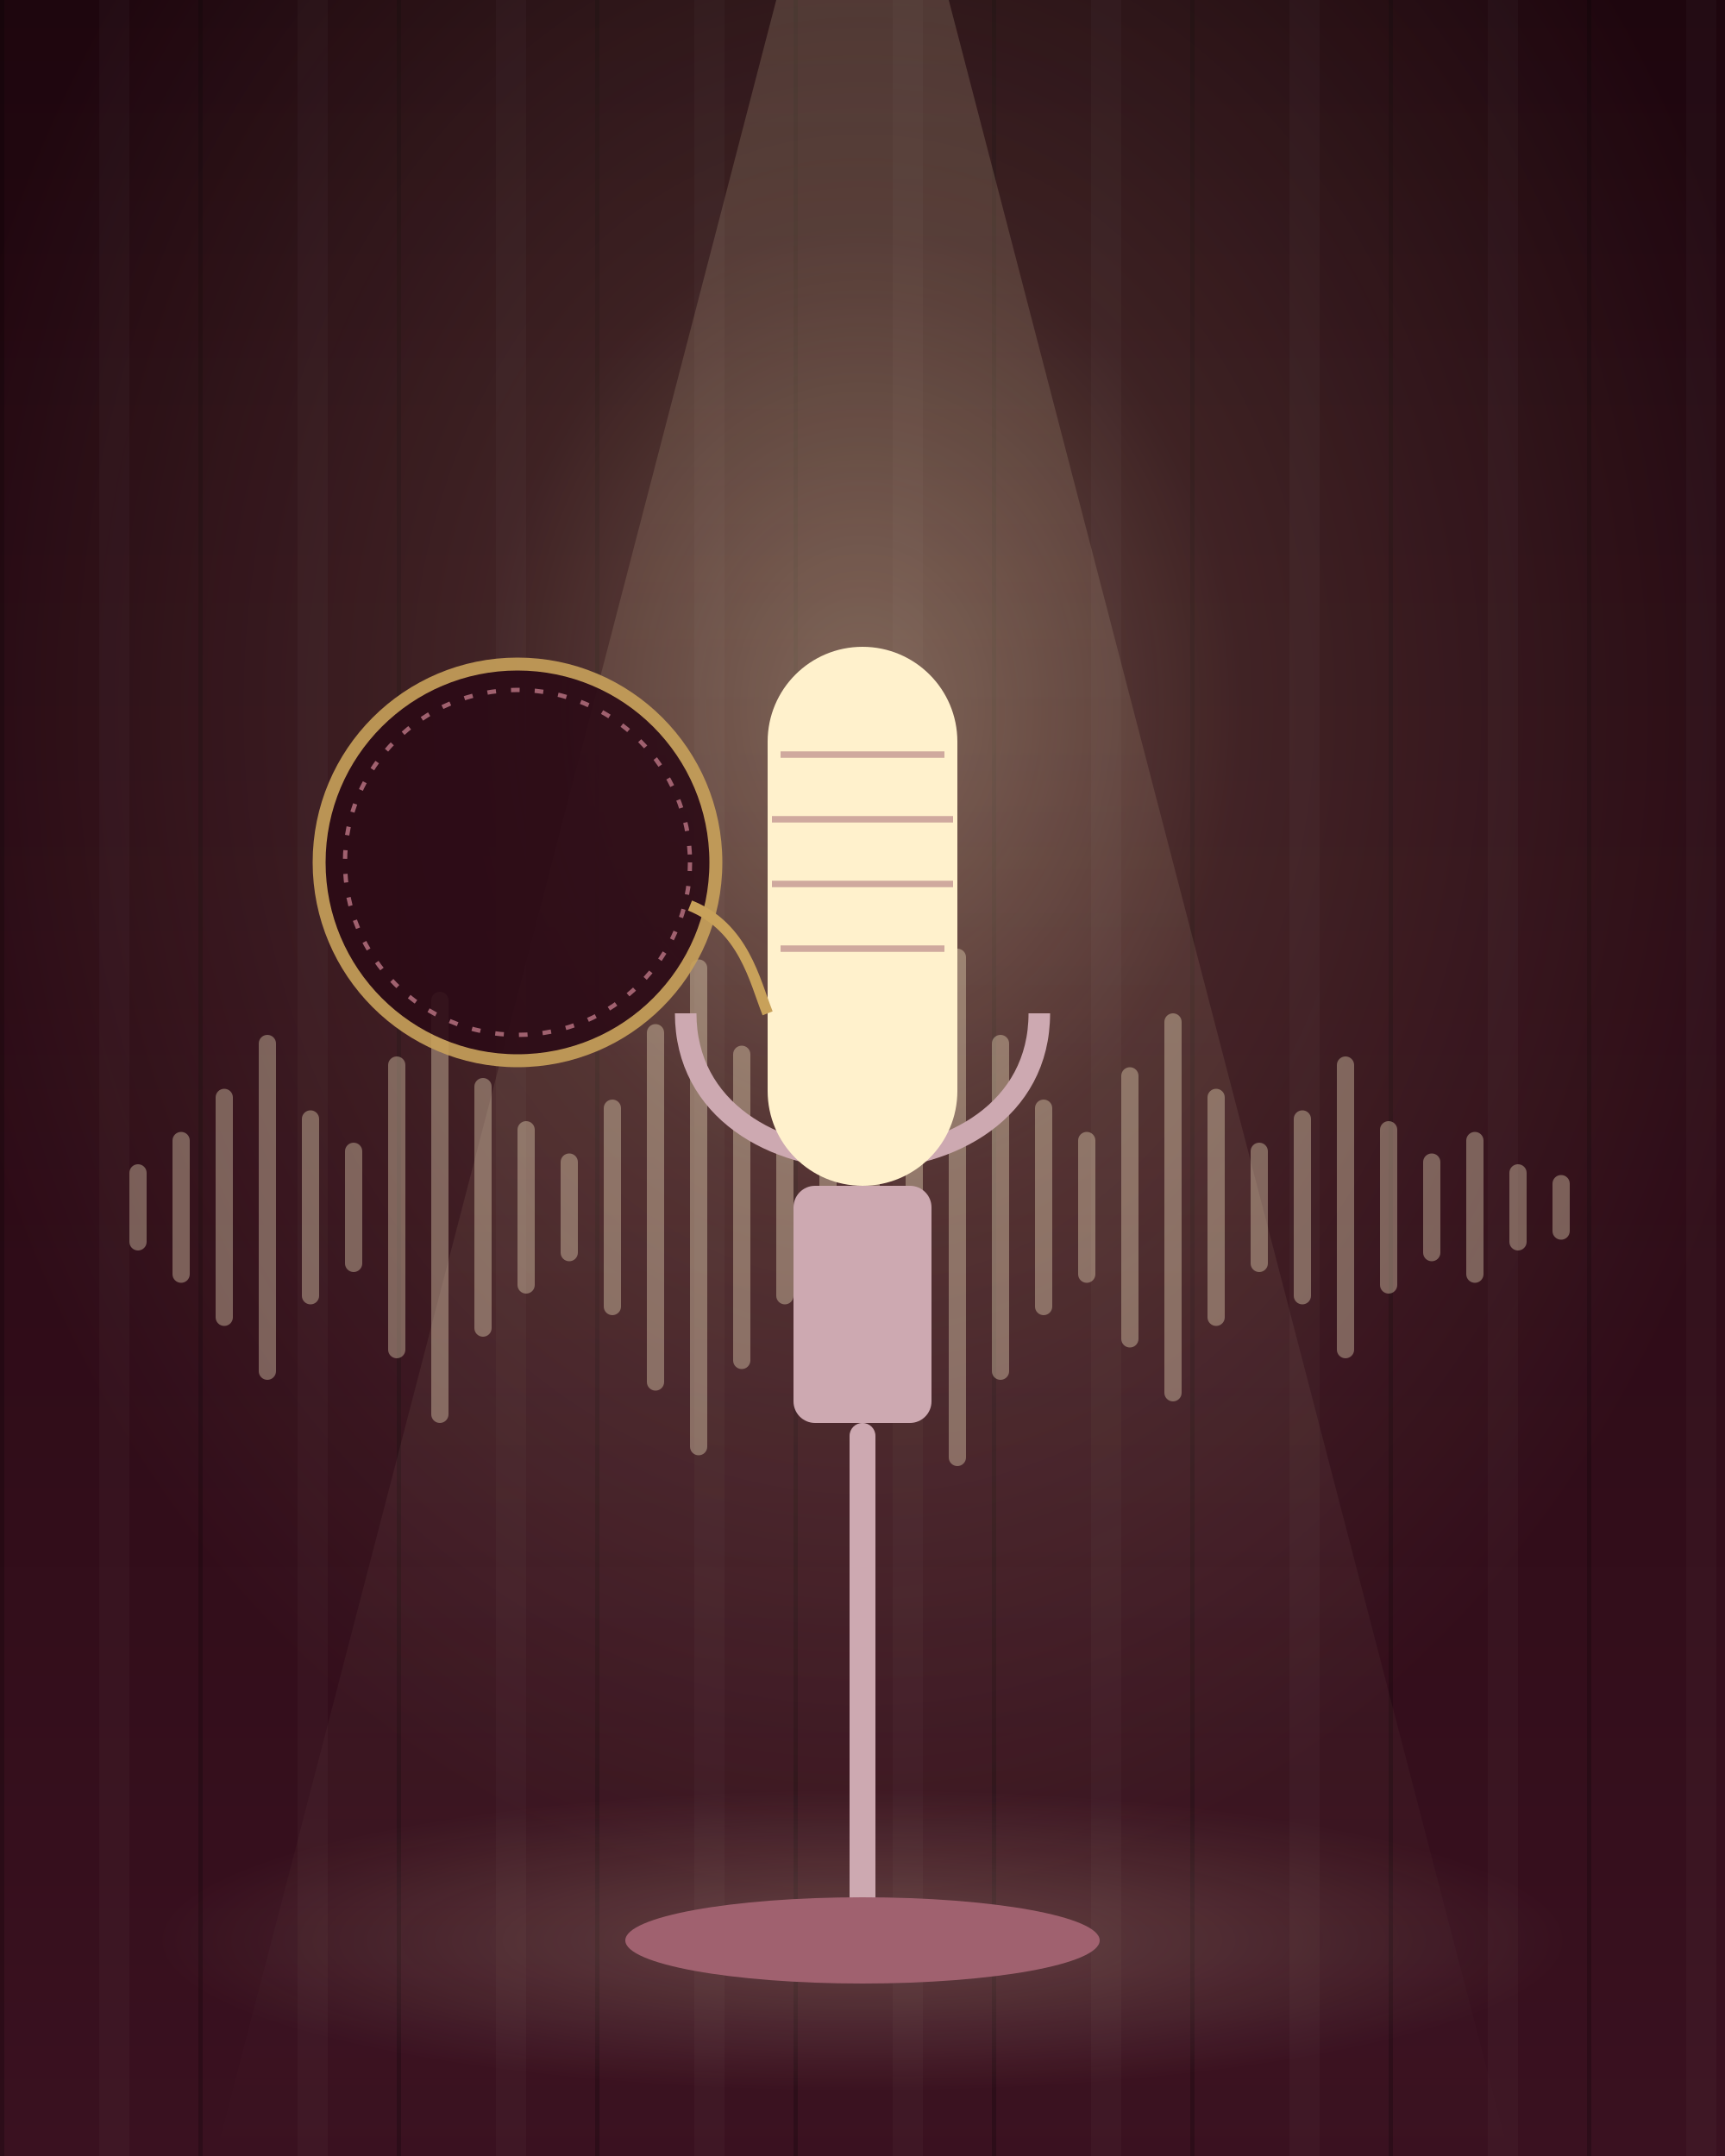
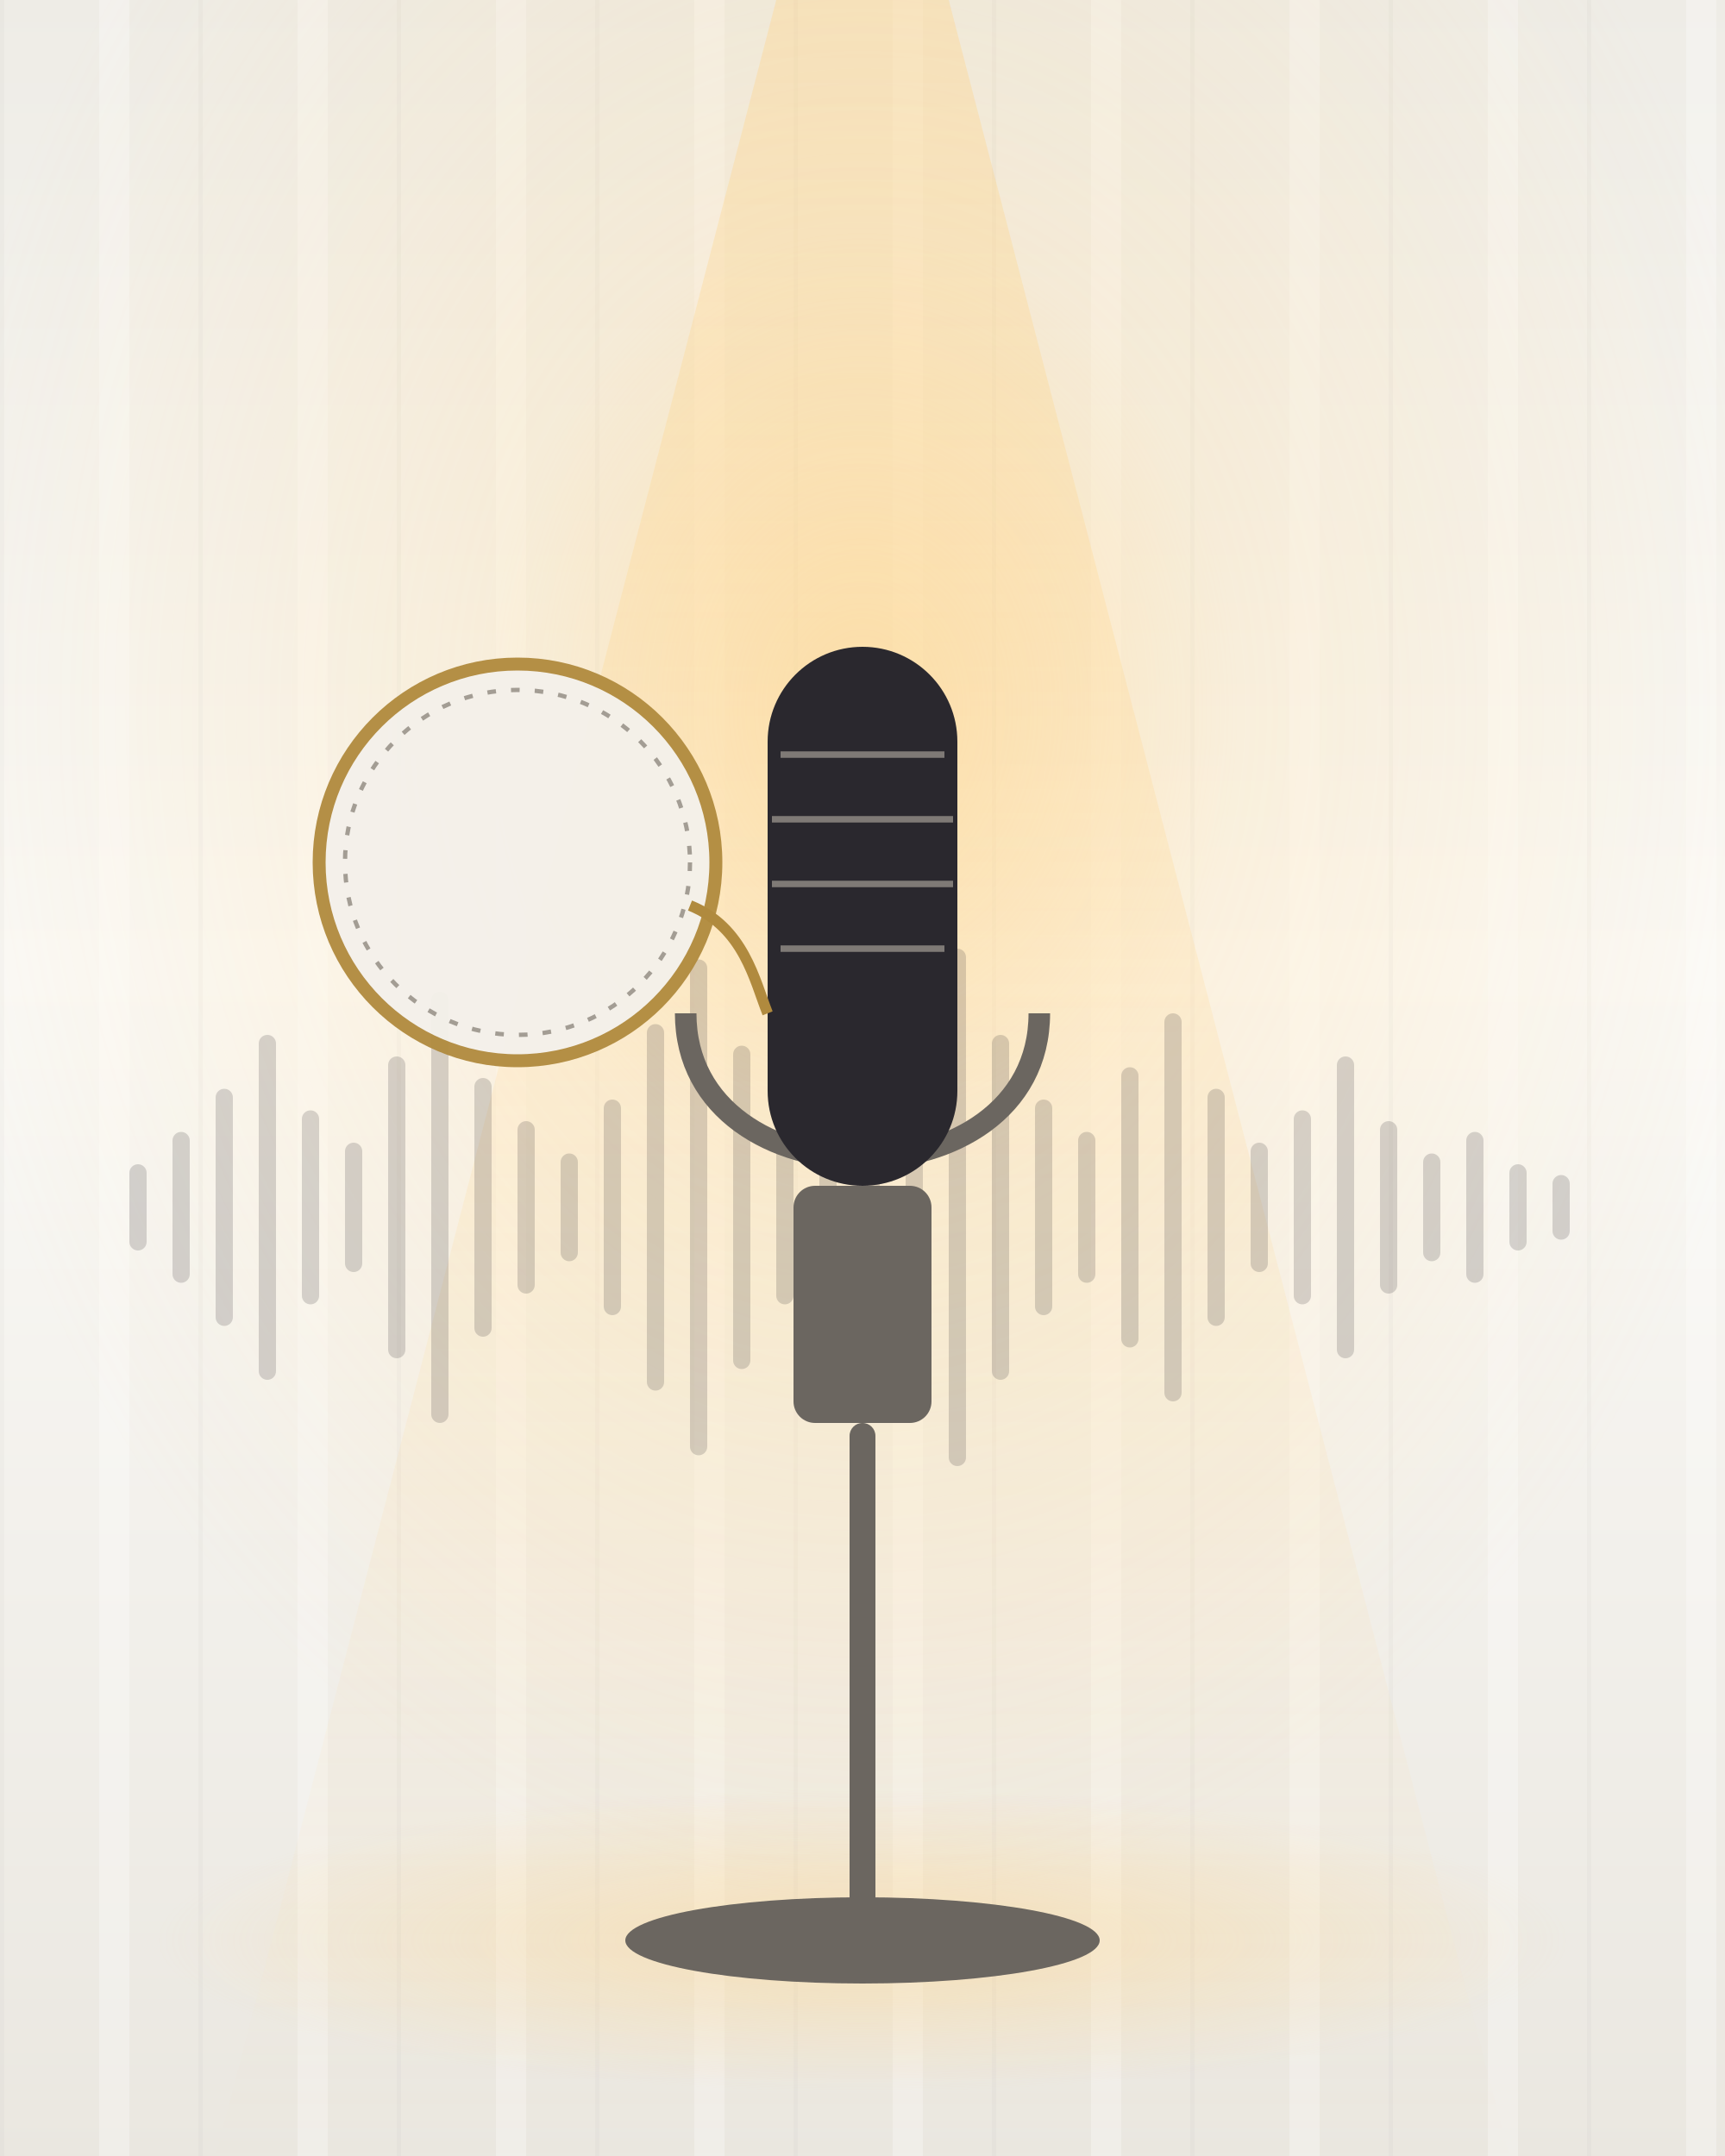
<svg xmlns="http://www.w3.org/2000/svg" viewBox="0 0 800 1000" width="800" height="1000">
  <defs>
    <linearGradient id="bg" x1="0" y1="0" x2="0" y2="1">
-       <stop offset="0" stop-color="#1E060E" />
-       <stop offset=".45" stop-color="#2B0A15" />
-       <stop offset="1" stop-color="#3A1120" />
+       <stop offset="0" stop-color="#EEECE6" />
+       <stop offset=".45" stop-color="#FAF9F6" />
+       <stop offset="1" stop-color="#EAE7E0" />
    </linearGradient>
    <radialGradient id="spot" cx="0.5" cy="0.33" r=".55">
-       <stop offset="0" stop-color="#FFECBE" stop-opacity=".34" />
-       <stop offset=".4" stop-color="#FFE2AA" stop-opacity=".12" />
-       <stop offset="1" stop-color="#FFE2AA" stop-opacity="0" />
+       <stop offset="0" stop-color="#FFD282" stop-opacity=".55" />
+       <stop offset=".4" stop-color="#FFD282" stop-opacity=".2" />
+       <stop offset="1" stop-color="#FFD282" stop-opacity="0" />
    </radialGradient>
    <radialGradient id="floor" cx=".5" cy=".5" r=".5">
-       <stop offset="0" stop-color="#FFECBE" stop-opacity=".22" />
-       <stop offset="1" stop-color="#FFECBE" stop-opacity="0" />
+       <stop offset="0" stop-color="#FFD282" stop-opacity=".45" />
+       <stop offset="1" stop-color="#FFD282" stop-opacity="0" />
    </radialGradient>
    <linearGradient id="cone" x1="0" y1="0" x2="0" y2="1">
-       <stop offset="0" stop-color="#FFECBE" stop-opacity=".16" />
-       <stop offset="1" stop-color="#FFECBE" stop-opacity="0" />
+       <stop offset="0" stop-color="#FFD282" stop-opacity=".35" />
+       <stop offset="1" stop-color="#FFD282" stop-opacity="0" />
    </linearGradient>
  </defs>
  <rect width="800" height="1000" fill="url(#bg)" />
-   <rect x="0" y="0" width="2" height="1000" fill="#000" opacity=".22" />
-   <rect x="46" y="0" width="14" height="1000" fill="#fff" opacity=".025" />
-   <rect x="92" y="0" width="2" height="1000" fill="#000" opacity=".22" />
-   <rect x="138" y="0" width="14" height="1000" fill="#fff" opacity=".025" />
-   <rect x="184" y="0" width="2" height="1000" fill="#000" opacity=".22" />
-   <rect x="230" y="0" width="14" height="1000" fill="#fff" opacity=".025" />
-   <rect x="276" y="0" width="2" height="1000" fill="#000" opacity=".22" />
-   <rect x="322" y="0" width="14" height="1000" fill="#fff" opacity=".025" />
-   <rect x="368" y="0" width="2" height="1000" fill="#000" opacity=".22" />
-   <rect x="414" y="0" width="14" height="1000" fill="#fff" opacity=".025" />
-   <rect x="460" y="0" width="2" height="1000" fill="#000" opacity=".22" />
-   <rect x="506" y="0" width="14" height="1000" fill="#fff" opacity=".025" />
-   <rect x="552" y="0" width="2" height="1000" fill="#000" opacity=".22" />
-   <rect x="598" y="0" width="14" height="1000" fill="#fff" opacity=".025" />
-   <rect x="644" y="0" width="2" height="1000" fill="#000" opacity=".22" />
-   <rect x="690" y="0" width="14" height="1000" fill="#fff" opacity=".025" />
-   <rect x="736" y="0" width="2" height="1000" fill="#000" opacity=".22" />
-   <rect x="782" y="0" width="14" height="1000" fill="#fff" opacity=".025" />
+   <rect x="0" y="0" width="2" height="1000" fill="#000" opacity=".022" />
+   <rect x="46" y="0" width="14" height="1000" fill="#fff" opacity=".28" />
+   <rect x="92" y="0" width="2" height="1000" fill="#000" opacity=".022" />
+   <rect x="138" y="0" width="14" height="1000" fill="#fff" opacity=".28" />
+   <rect x="184" y="0" width="2" height="1000" fill="#000" opacity=".022" />
+   <rect x="230" y="0" width="14" height="1000" fill="#fff" opacity=".28" />
+   <rect x="276" y="0" width="2" height="1000" fill="#000" opacity=".022" />
+   <rect x="322" y="0" width="14" height="1000" fill="#fff" opacity=".28" />
+   <rect x="368" y="0" width="2" height="1000" fill="#000" opacity=".022" />
+   <rect x="414" y="0" width="14" height="1000" fill="#fff" opacity=".28" />
+   <rect x="460" y="0" width="2" height="1000" fill="#000" opacity=".022" />
+   <rect x="506" y="0" width="14" height="1000" fill="#fff" opacity=".28" />
+   <rect x="552" y="0" width="2" height="1000" fill="#000" opacity=".022" />
+   <rect x="598" y="0" width="14" height="1000" fill="#fff" opacity=".28" />
+   <rect x="644" y="0" width="2" height="1000" fill="#000" opacity=".022" />
+   <rect x="690" y="0" width="14" height="1000" fill="#fff" opacity=".28" />
+   <rect x="736" y="0" width="2" height="1000" fill="#000" opacity=".022" />
+   <rect x="782" y="0" width="14" height="1000" fill="#fff" opacity=".28" />
  <path d="M360 0 L440 0 L700 1000 L100 1000 Z" fill="url(#cone)" />
  <rect width="800" height="1000" fill="url(#spot)" />
  <ellipse cx="400" cy="900" rx="330" ry="70" fill="url(#floor)" />
-   <g fill="#FFF1CC" opacity=".35">
+   <g fill="#2A282E" opacity=".18">
    <rect x="60" y="540.0" width="8" height="40" rx="4" />
    <rect x="80" y="525.0" width="8" height="70" rx="4" />
    <rect x="100" y="505.0" width="8" height="110" rx="4" />
    <rect x="120" y="480.0" width="8" height="160" rx="4" />
    <rect x="140" y="515.0" width="8" height="90" rx="4" />
    <rect x="160" y="530.0" width="8" height="60" rx="4" />
    <rect x="180" y="490.0" width="8" height="140" rx="4" />
    <rect x="200" y="460.0" width="8" height="200" rx="4" />
    <rect x="220" y="500.0" width="8" height="120" rx="4" />
    <rect x="240" y="520.0" width="8" height="80" rx="4" />
    <rect x="260" y="535.0" width="8" height="50" rx="4" />
    <rect x="280" y="510.0" width="8" height="100" rx="4" />
    <rect x="300" y="475.0" width="8" height="170" rx="4" />
    <rect x="320" y="445.0" width="8" height="230" rx="4" />
    <rect x="340" y="485.0" width="8" height="150" rx="4" />
    <rect x="360" y="515.0" width="8" height="90" rx="4" />
    <rect x="380" y="530.0" width="8" height="60" rx="4" />
    <rect x="400" y="500.0" width="8" height="120" rx="4" />
    <rect x="420" y="465.0" width="8" height="190" rx="4" />
    <rect x="440" y="440.0" width="8" height="240" rx="4" />
    <rect x="460" y="480.0" width="8" height="160" rx="4" />
    <rect x="480" y="510.0" width="8" height="100" rx="4" />
    <rect x="500" y="525.0" width="8" height="70" rx="4" />
    <rect x="520" y="495.0" width="8" height="130" rx="4" />
    <rect x="540" y="470.0" width="8" height="180" rx="4" />
    <rect x="560" y="505.0" width="8" height="110" rx="4" />
    <rect x="580" y="530.0" width="8" height="60" rx="4" />
    <rect x="600" y="515.0" width="8" height="90" rx="4" />
    <rect x="620" y="490.0" width="8" height="140" rx="4" />
    <rect x="640" y="520.0" width="8" height="80" rx="4" />
    <rect x="660" y="535.0" width="8" height="50" rx="4" />
    <rect x="680" y="525.0" width="8" height="70" rx="4" />
    <rect x="700" y="540.0" width="8" height="40" rx="4" />
    <rect x="720" y="545.0" width="8" height="30" rx="4" />
  </g>
-   <rect x="394" y="660" width="12" height="240" rx="6" fill="#CDA9B1" />
-   <ellipse cx="400" cy="900" rx="110" ry="20" fill="#A0616F" />
-   <path d="M318 470 C318 560 482 560 482 470" stroke="#CDA9B1" stroke-width="10" fill="none" />
-   <rect x="356" y="300" width="88" height="250" rx="44" fill="#FFF1CC" />
-   <g stroke="#A0616F" stroke-width="3" opacity=".5">
+   <rect x="394" y="660" width="12" height="240" rx="6" fill="#6B6660" />
+   <ellipse cx="400" cy="900" rx="110" ry="20" fill="#6B6660" />
+   <path d="M318 470 C318 560 482 560 482 470" stroke="#6B6660" stroke-width="10" fill="none" />
+   <rect x="356" y="300" width="88" height="250" rx="44" fill="#2A282E" />
+   <g stroke="#A39D94" stroke-width="3" opacity=".7">
    <path d="M362 350 H438 M358 380 H442 M358 410 H442 M362 440 H438" />
  </g>
-   <rect x="368" y="550" width="64" height="110" rx="10" fill="#CDA9B1" />
-   <circle cx="240" cy="400" r="92" fill="#2B0A15" stroke="#C8A15A" stroke-width="6" opacity=".9" />
-   <circle cx="240" cy="400" r="80" fill="none" stroke="#A0616F" stroke-width="2" stroke-dasharray="4 7" />
-   <path d="M320 420 C345 430 350 455 356 470" stroke="#C8A15A" stroke-width="5" fill="none" />
+   <rect x="368" y="550" width="64" height="110" rx="10" fill="#6B6660" />
+   <circle cx="240" cy="400" r="92" fill="#F3F0EA" stroke="#B08A3E" stroke-width="6" opacity=".95" />
+   <circle cx="240" cy="400" r="80" fill="none" stroke="#A39D94" stroke-width="2" stroke-dasharray="4 7" />
+   <path d="M320 420 C345 430 350 455 356 470" stroke="#B08A3E" stroke-width="5" fill="none" />
</svg>
